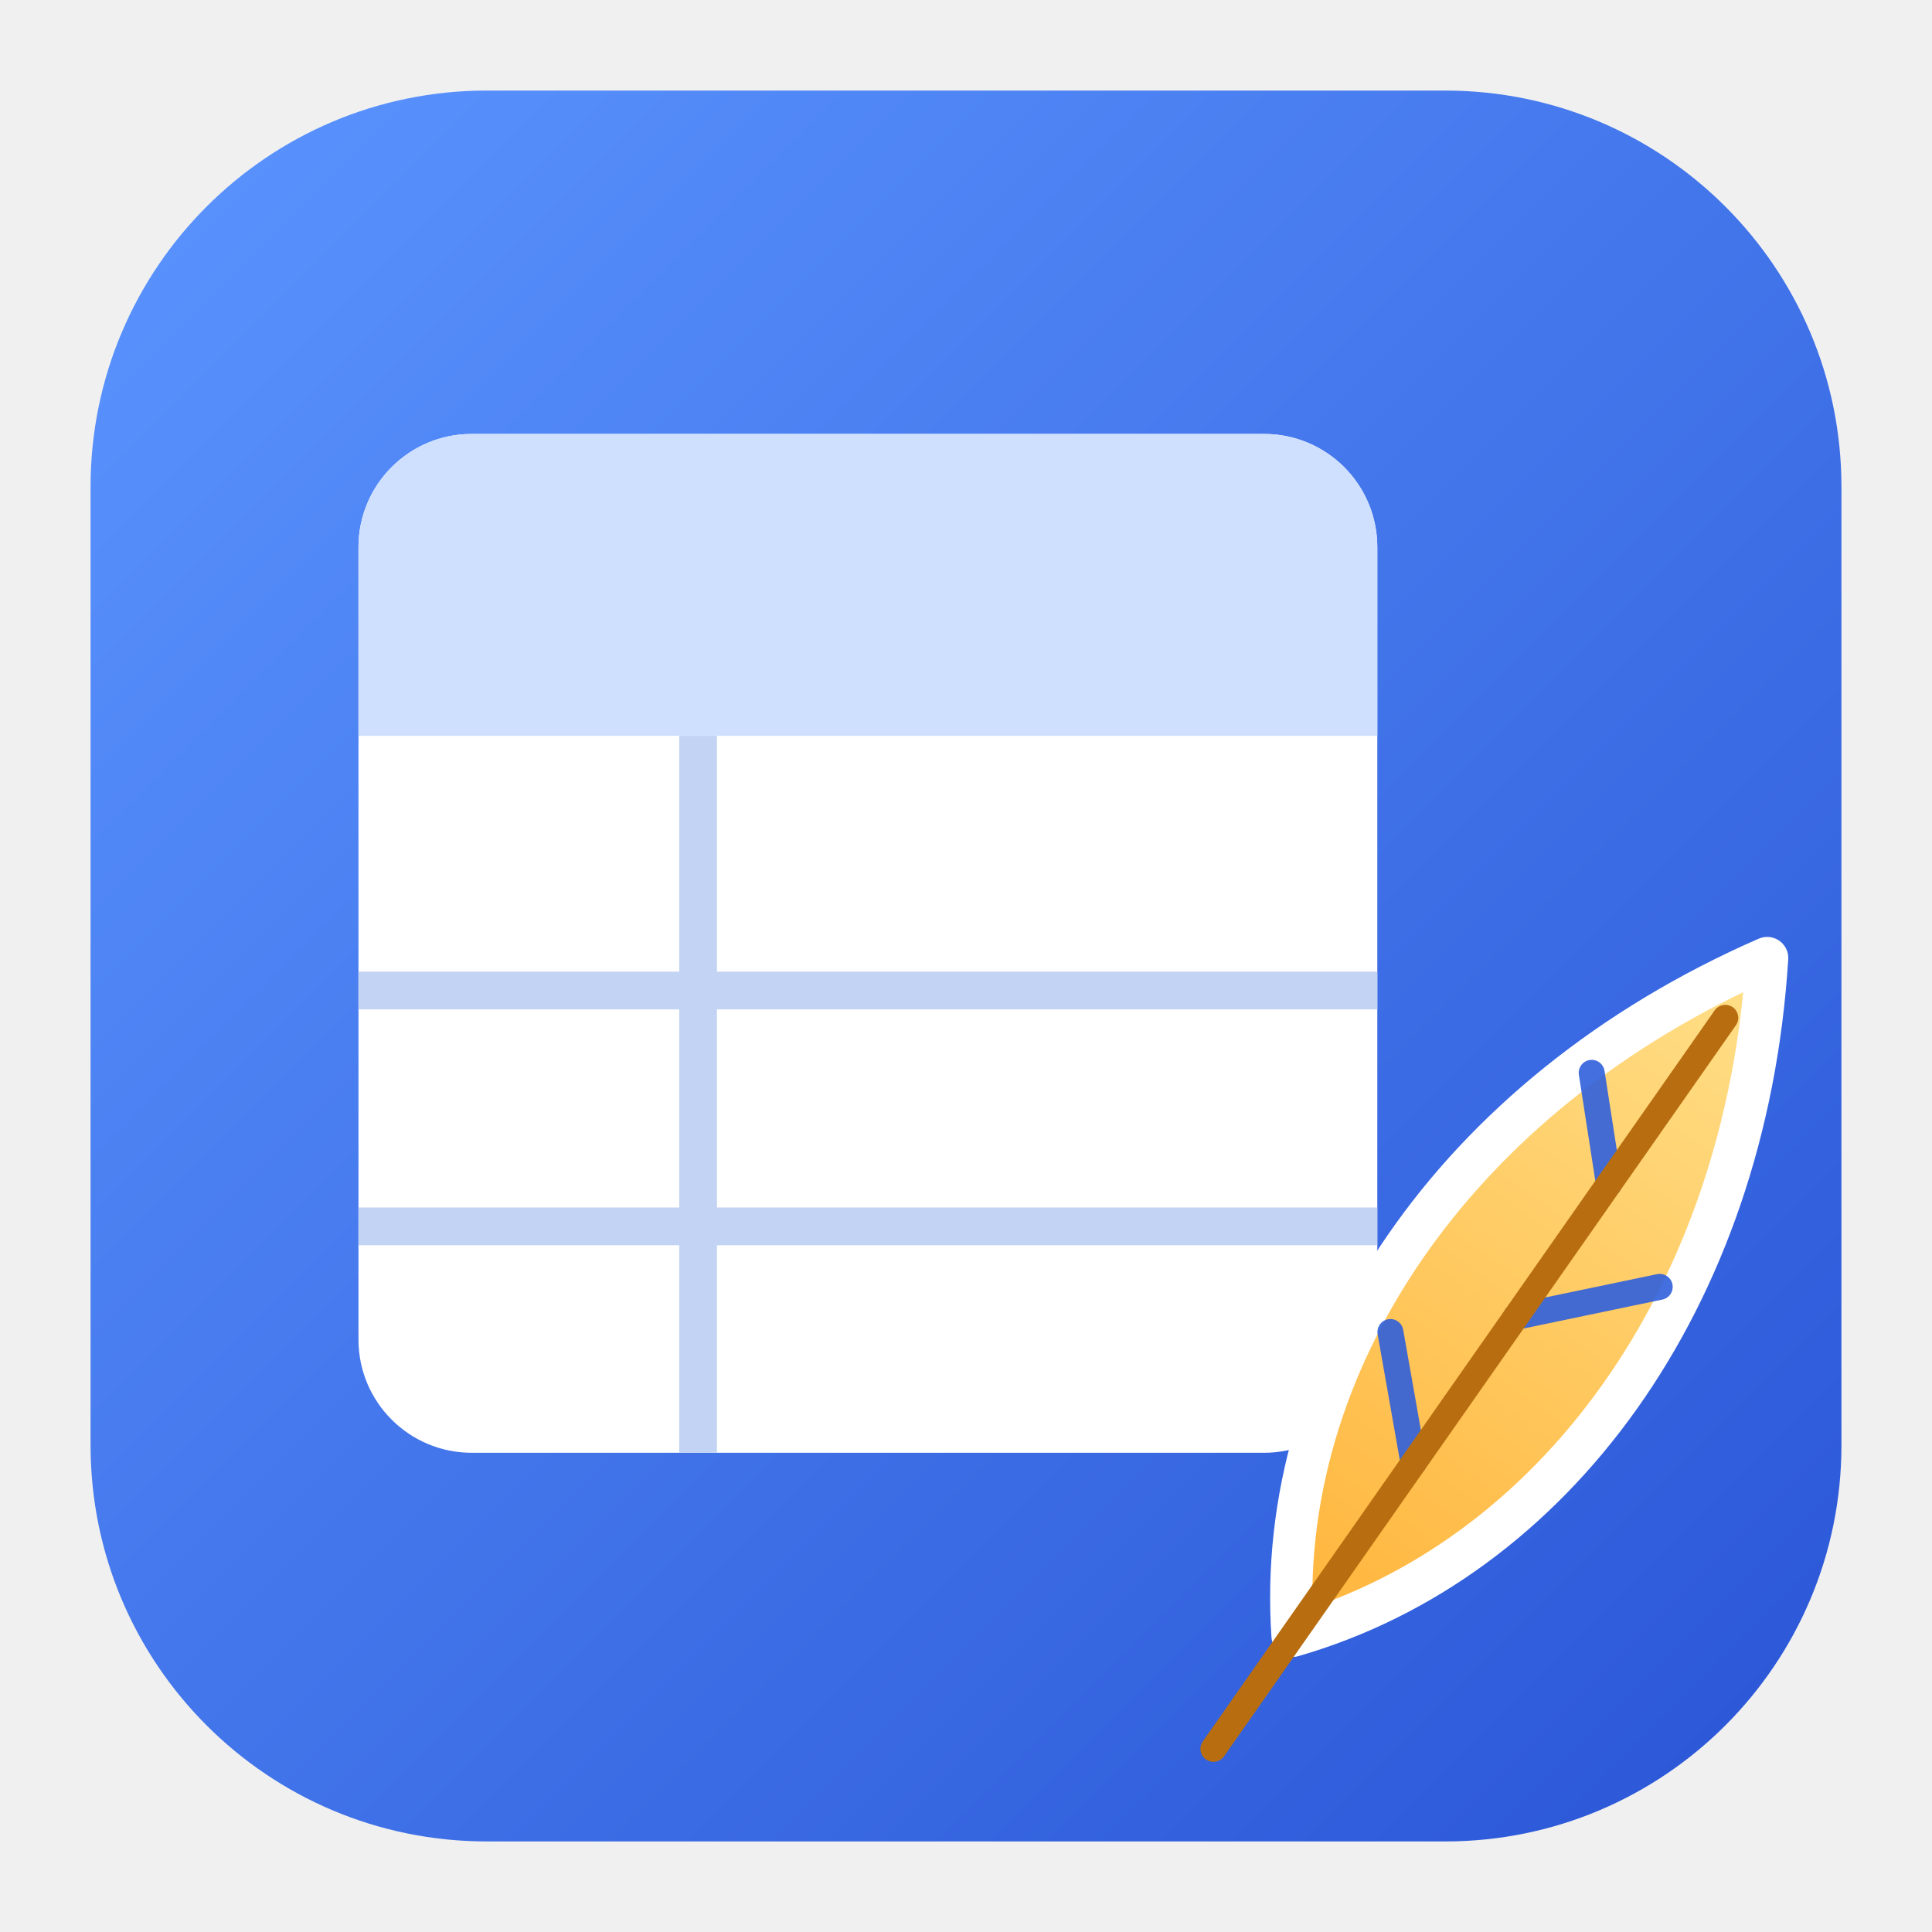
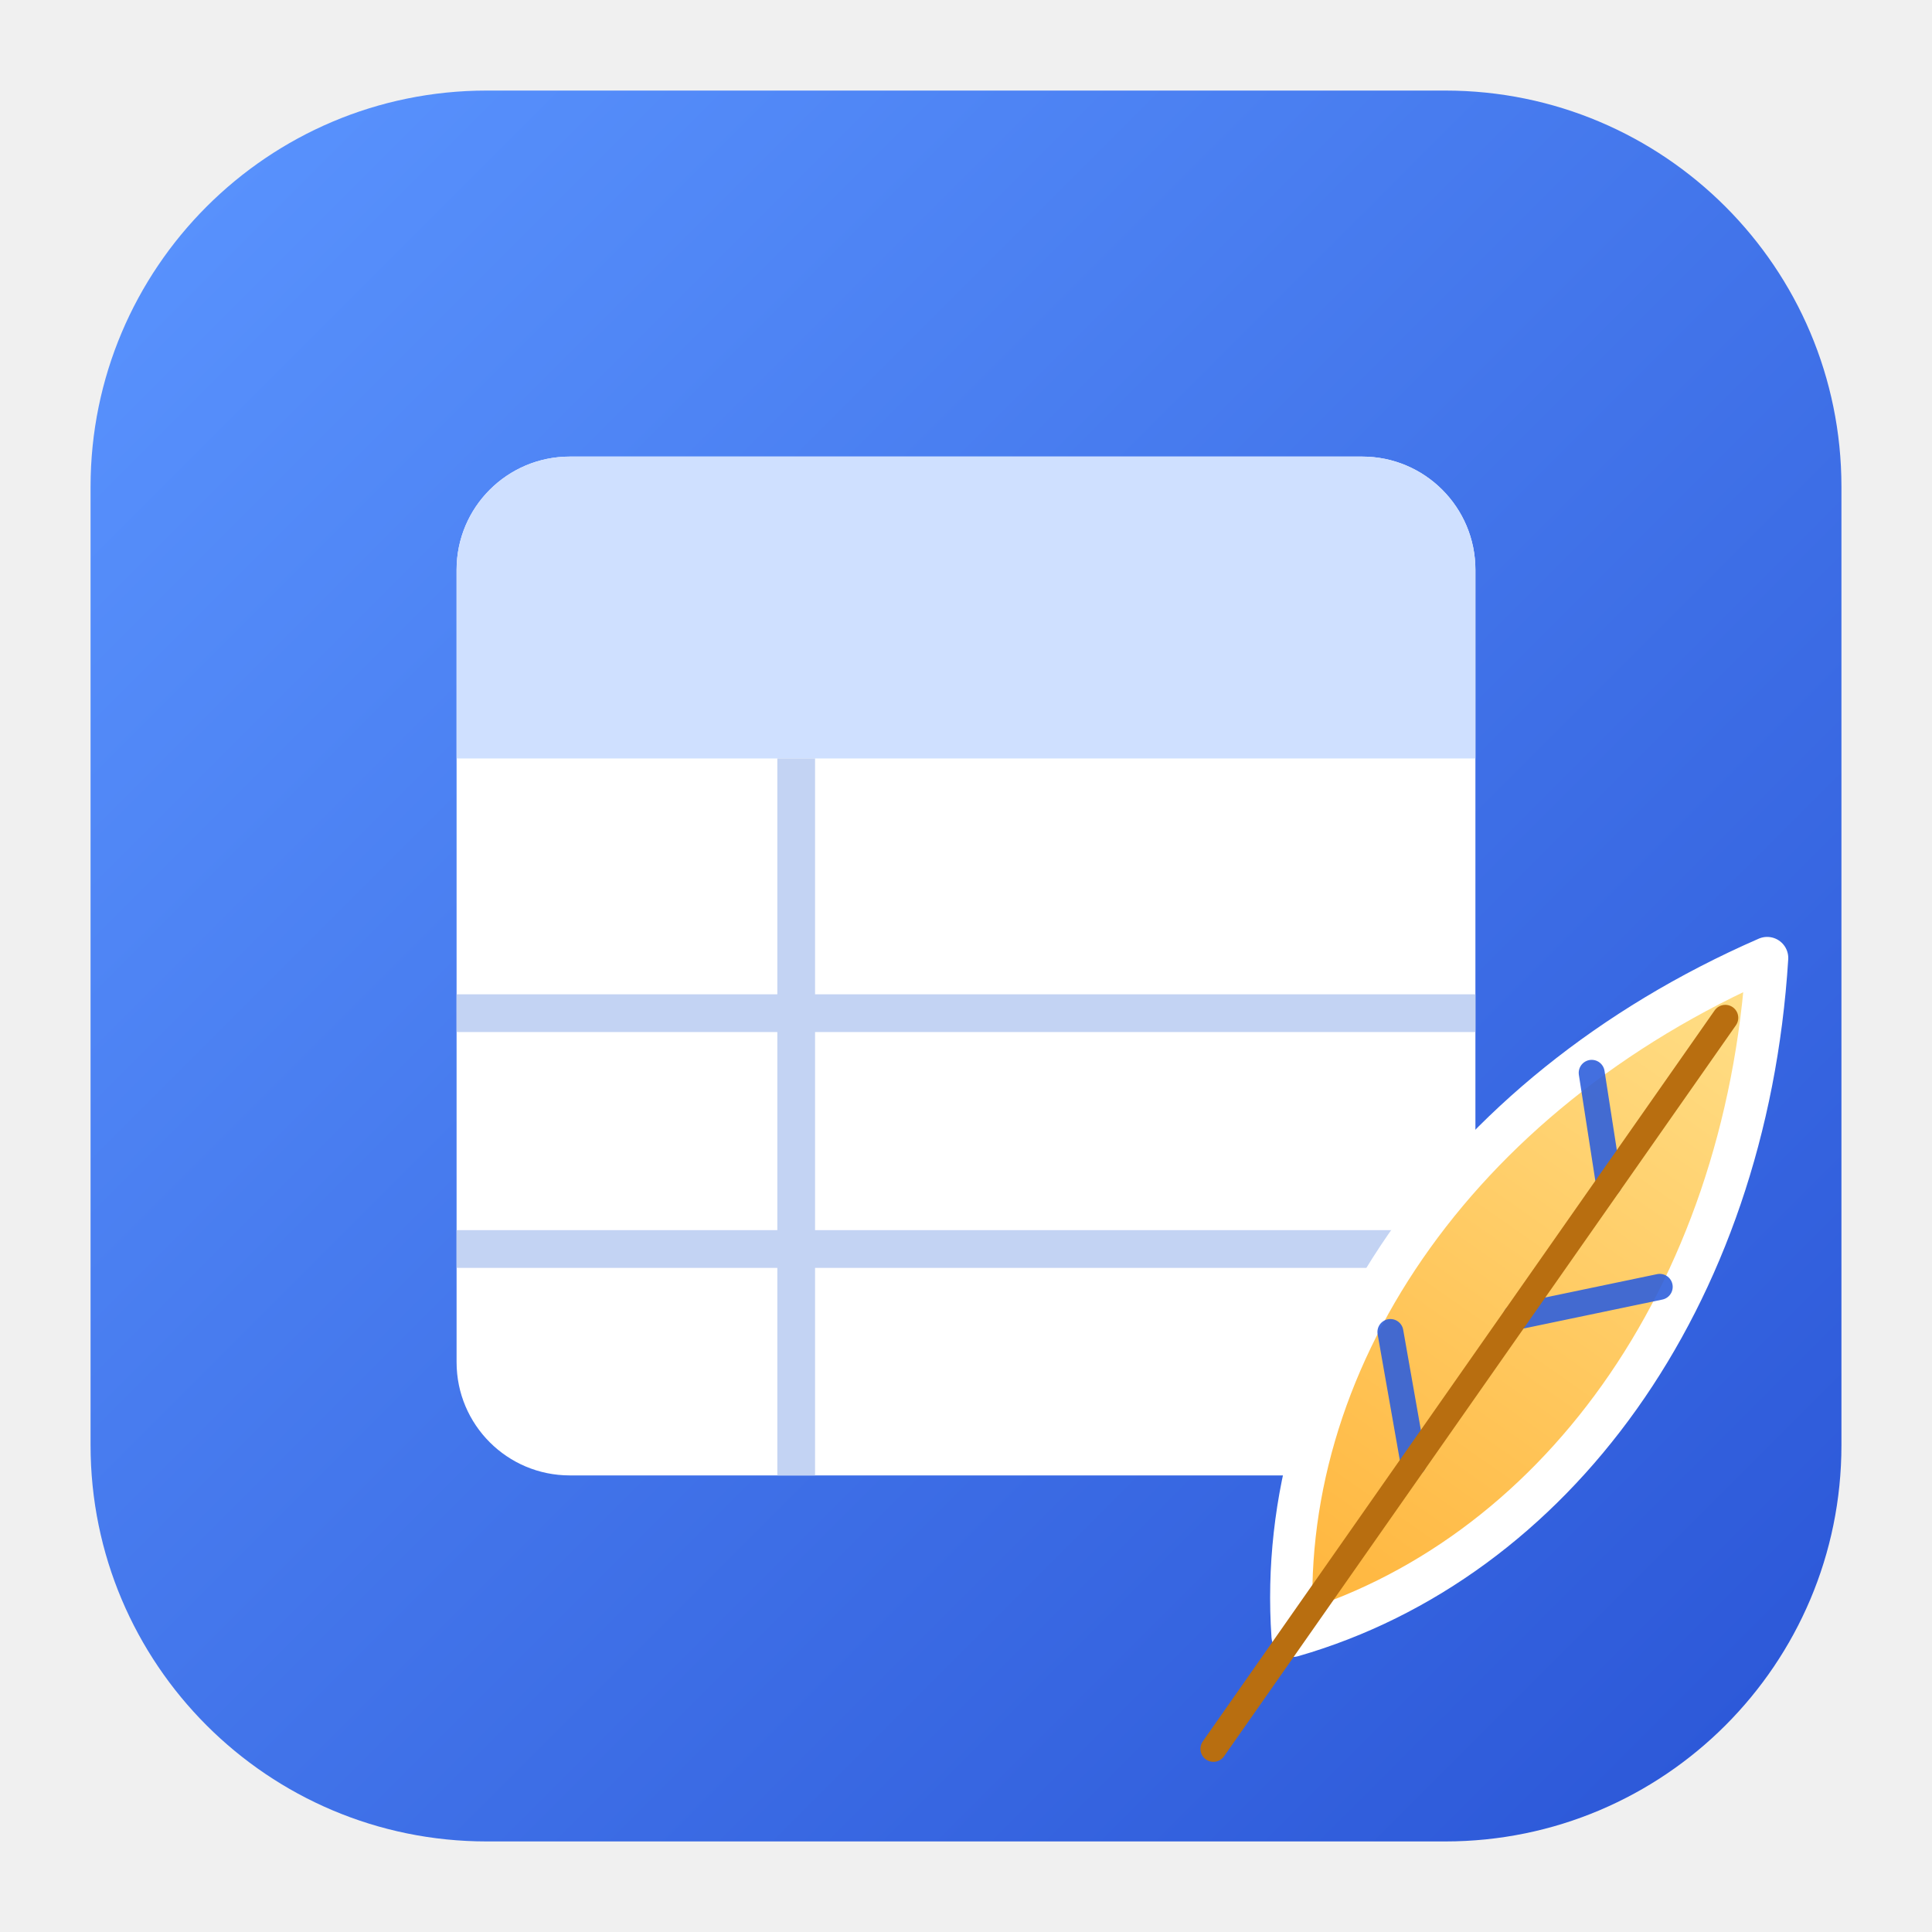
<svg xmlns="http://www.w3.org/2000/svg" viewBox="0 0 1024 1024">
  <defs>
    <linearGradient id="bg" x1="0" y1="0" x2="1" y2="1">
      <stop offset="0" stop-color="#5b95ff" />
      <stop offset="1" stop-color="#2a55d6" />
    </linearGradient>
    <linearGradient id="fe" x1="0" y1="1" x2="0" y2="0">
      <stop offset="0" stop-color="#ffb43a" />
      <stop offset="1" stop-color="#ffe08a" />
    </linearGradient>
  </defs>
  <rect x="48" y="48" width="928" height="928" rx="210" fill="url(#bg)" />
-   <rect x="190" y="230" width="540" height="540" rx="60" fill="#ffffff" />
-   <path d="M190 290a60 60 0 0 1 60-60h420a60 60 0 0 1 60 60v100H190z" fill="#cfe0ff" />
-   <path d="M190 525h540M190 650h540M370 390v380" stroke="#c3d3f3" stroke-width="20" />
+   <g transform="translate(52 12)">
+     <rect x="190" y="230" width="540" height="540" rx="60" fill="#ffffff" />
+     <path d="M190 290a60 60 0 0 1 60-60h420a60 60 0 0 1 60 60v100H190z" fill="#cfe0ff" />
+     <path d="M190 525h540M190 650h540M370 390v380" stroke="#c3d3f3" stroke-width="20" />
+   </g>
  <g transform="translate(690 860) rotate(35) scale(0.86)">
    <path d="M0 10C-105-120-110-320 0-500C110-320 105-120 0 10Z" fill="url(#fe)" stroke="#ffffff" stroke-width="26" stroke-linejoin="round" />
    <path d="M0-120L-58-178M0-230L62-296M0-330L-48-380" stroke="#2f5fdc" stroke-width="16" stroke-linecap="round" opacity="0.9" />
    <path d="M0 95V-455" stroke="#b86e10" stroke-width="16" stroke-linecap="round" />
  </g>
</svg>
